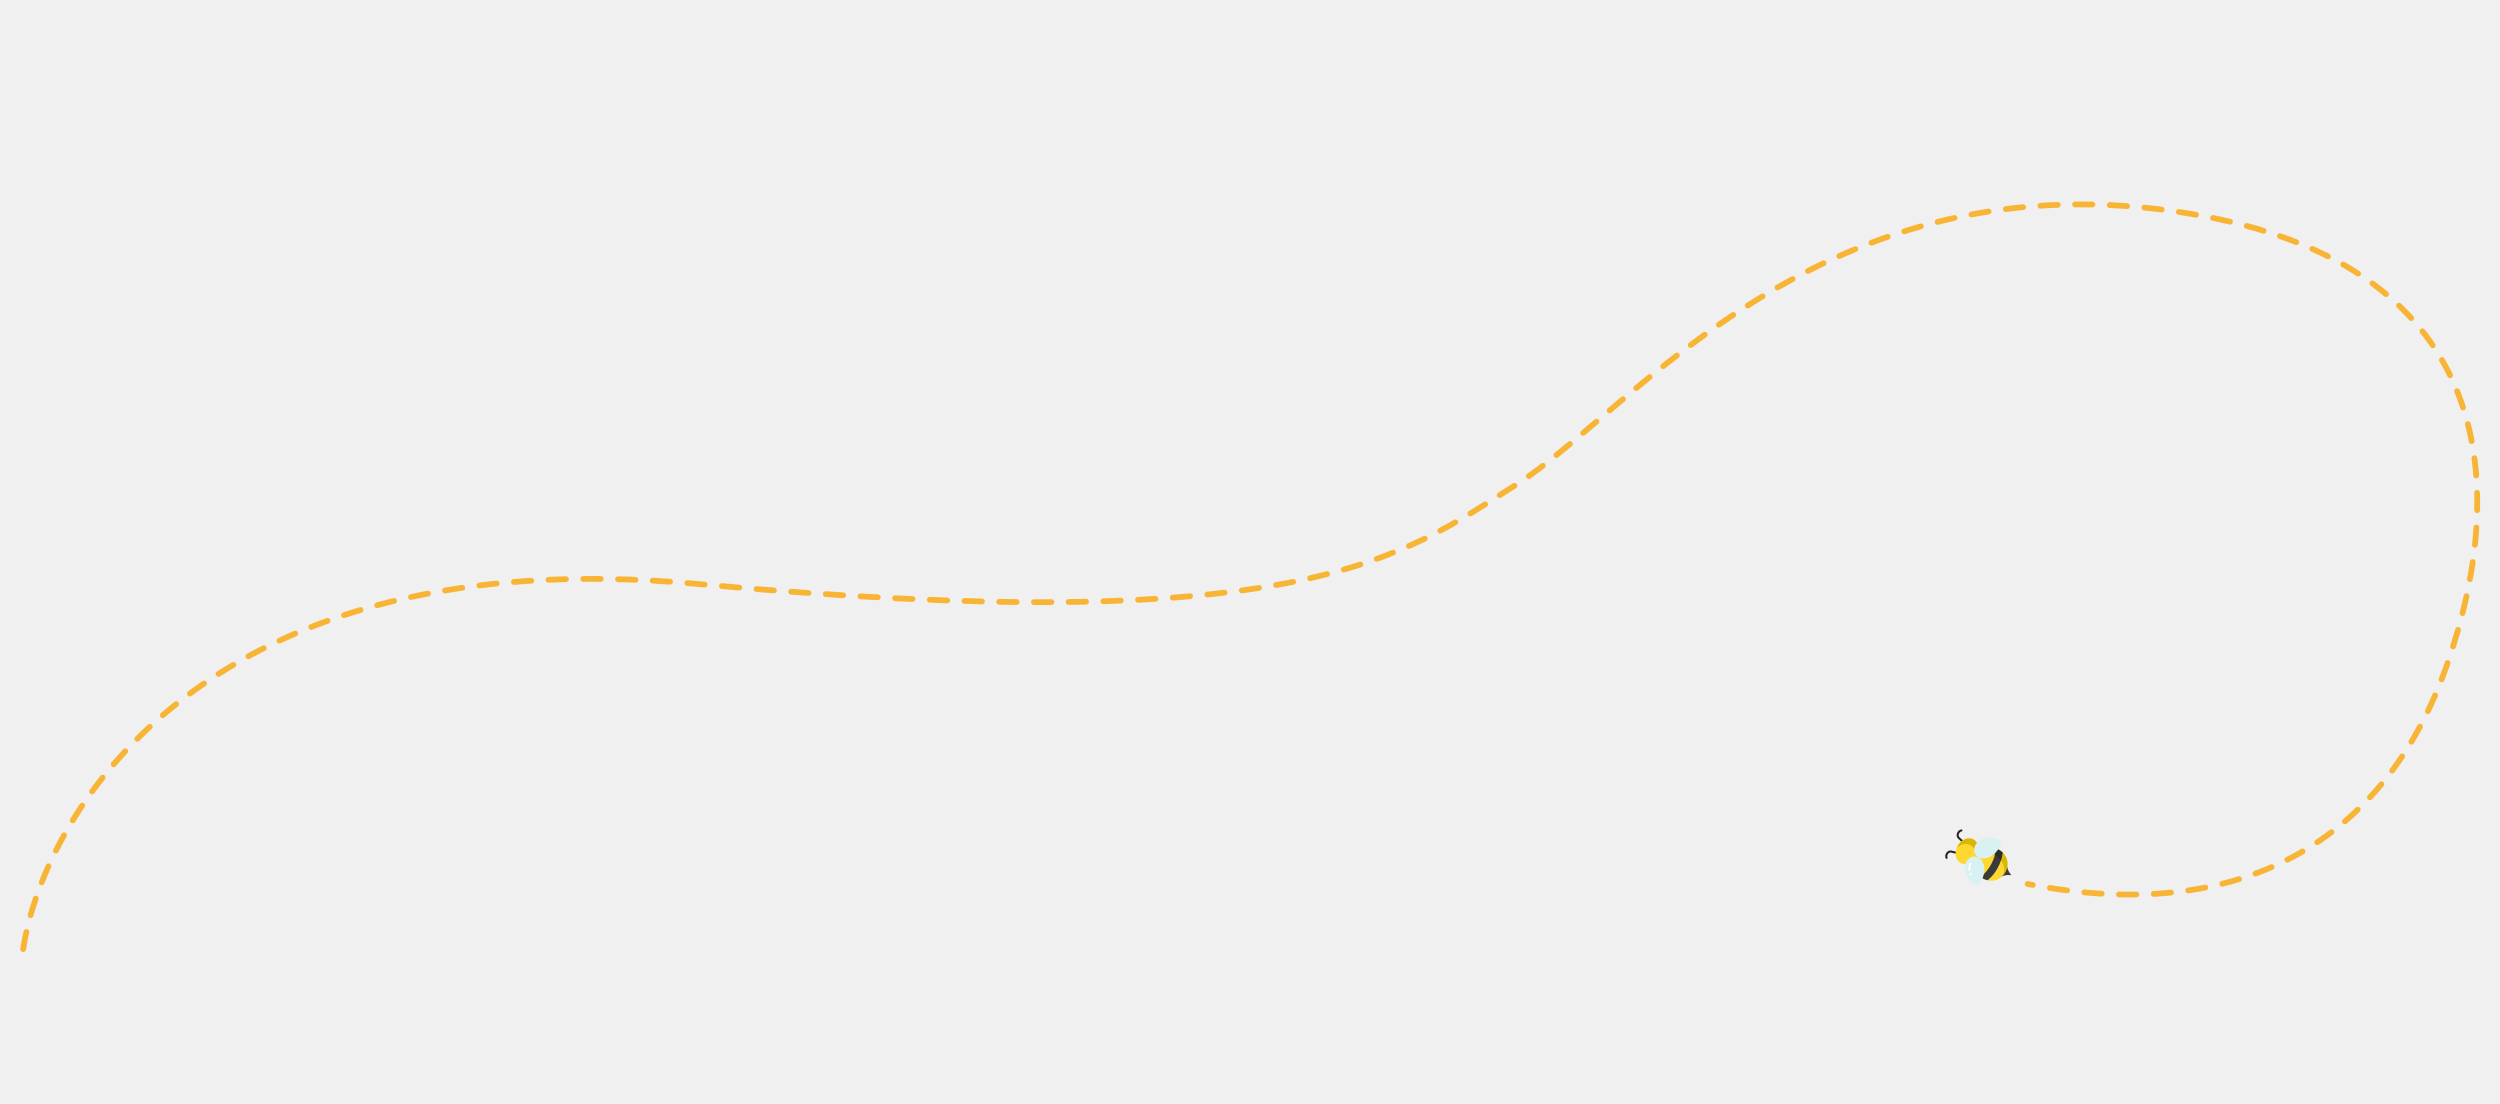
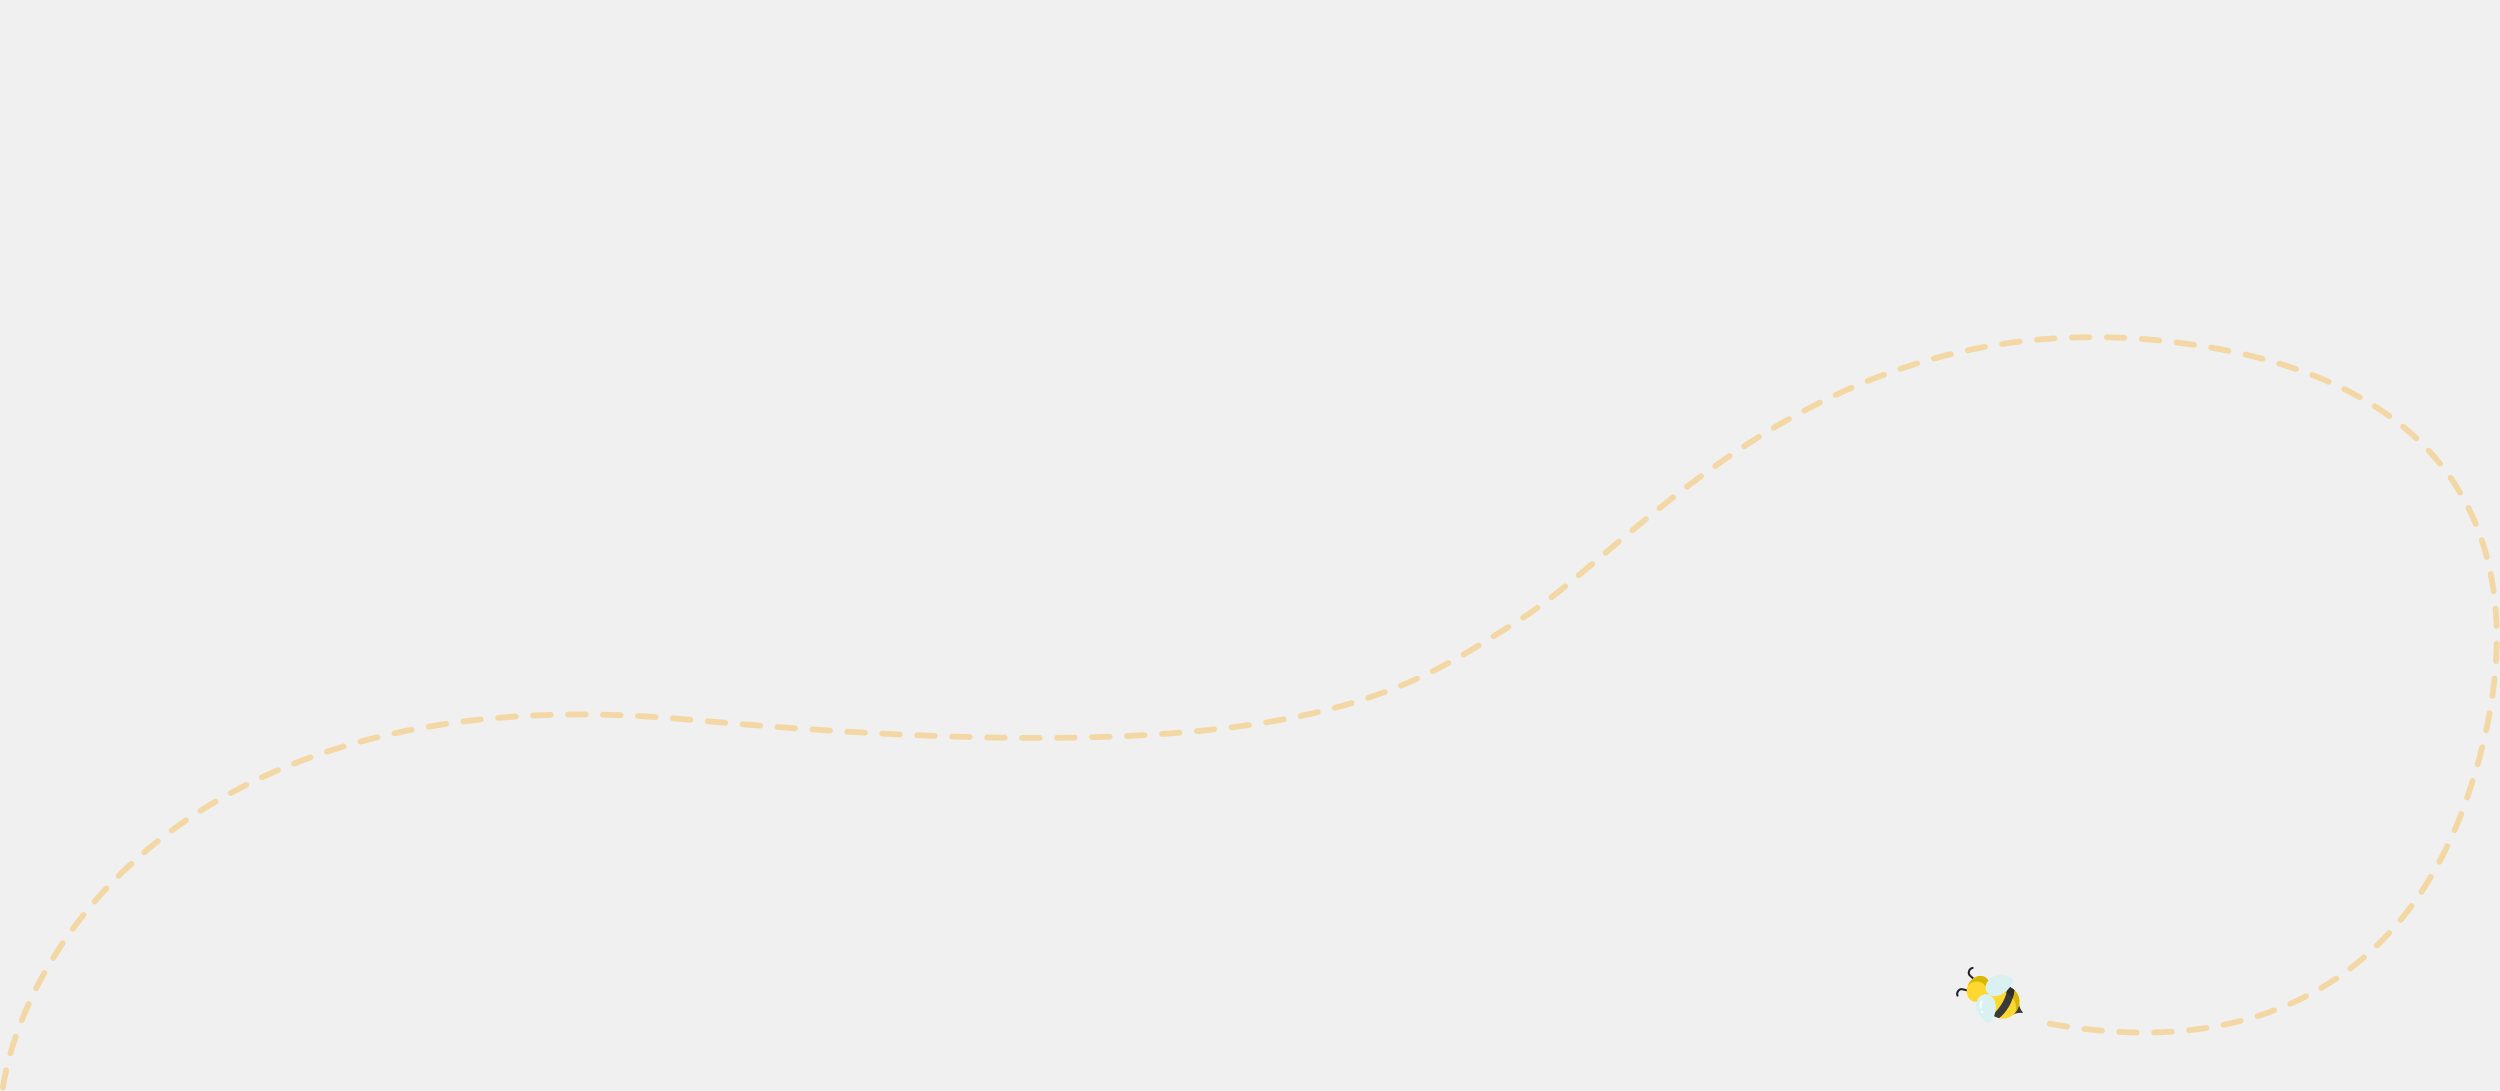
- <svg xmlns="http://www.w3.org/2000/svg" width="1728" height="763" viewBox="0 0 1728 763" fill="none">
-   <path d="M16 656C31 559 144.9 372.7 480.5 403.5C900 442 968 385.5 1048 335C1128 284.5 1260 104.5 1515.5 148C1719.9 182.8 1737.45 328.464 1691 460.5C1648.72 580.701 1549.1 640.2 1401.5 611" stroke="#F8B535" stroke-width="4" stroke-linecap="round" stroke-dasharray="12 12" />
-   <g clip-path="url(#clip0_45_1284)">
-     <path d="M1348.83 587.913C1347.21 587.524 1345.39 588.703 1344.76 590.566C1344.44 591.513 1344.47 592.478 1344.85 593.286C1345.01 593.633 1345.43 593.784 1345.77 593.62C1346.12 593.458 1346.27 593.044 1346.11 592.695C1345.89 592.222 1345.88 591.607 1346.08 591.011C1346.47 589.847 1347.58 589.044 1348.51 589.265L1353.36 590.432C1353.67 590.506 1353.98 590.357 1354.13 590.087C1354.16 590.035 1354.18 589.979 1354.19 589.918C1354.28 589.544 1354.05 589.171 1353.68 589.079L1348.83 587.913ZM1355.67 573.304C1354.79 573.427 1353.96 573.93 1353.34 574.715C1352.13 576.255 1352.14 578.432 1353.35 579.575L1356.97 582.997C1357.25 583.26 1357.69 583.246 1357.96 582.967C1358 582.922 1358.03 582.874 1358.06 582.822C1358.21 582.552 1358.16 582.206 1357.93 581.985L1354.3 578.564C1353.61 577.912 1353.67 576.541 1354.44 575.575C1354.83 575.079 1355.35 574.754 1355.86 574.681C1356.24 574.626 1356.51 574.275 1356.45 573.894C1356.4 573.514 1356.05 573.249 1355.67 573.304Z" fill="#232323" />
-     <path d="M1387.05 596.839C1387.05 596.839 1387.16 601.489 1389.82 604.324C1390.07 604.588 1389.85 604.995 1389.49 604.932C1385.66 604.251 1381.71 606.704 1381.71 606.704L1387.05 596.839Z" fill="#3A3A3A" />
-     <path d="M1370.36 607.114C1363.8 603.562 1362.34 589.834 1362.34 589.834C1362.34 589.834 1374.63 583.558 1381.19 587.109C1387.75 590.661 1389.08 597.174 1386.09 602.697C1383.1 608.22 1376.92 610.665 1370.36 607.114Z" fill="#FFD731" />
-     <path d="M1379.69 586.508C1379.54 588.12 1379.23 589.721 1378.79 591.301C1374.17 588.897 1366.81 591.232 1362.82 592.851C1362.46 591.053 1362.34 589.835 1362.34 589.835C1362.34 589.835 1372.93 584.428 1379.69 586.508ZM1383.02 594.748C1383.61 592.945 1384 591.113 1384.19 589.283C1388.09 592.952 1388.54 598.163 1386.08 602.694C1385.69 603.427 1385.23 604.093 1384.73 604.714C1385.83 601.273 1385.33 597.656 1383.02 594.748Z" fill="#D9B705" />
-     <path d="M1381.19 587.117C1382.36 587.752 1383.35 588.483 1384.2 589.287C1383.82 592.856 1382.69 596.442 1380.84 599.854C1378.99 603.266 1376.61 606.172 1373.83 608.443C1372.69 608.173 1371.54 607.742 1370.36 607.107C1369.89 606.85 1369.45 606.535 1369.03 606.173C1371.93 603.889 1374.39 600.907 1376.29 597.392C1378.2 593.877 1379.35 590.185 1379.68 586.511C1380.21 586.663 1380.71 586.86 1381.19 587.117Z" fill="#3A3A3A" />
-     <path d="M1381.18 587.113C1381.6 587.339 1381.98 587.564 1382.35 587.817C1382.69 588.04 1383.03 588.278 1383.34 588.523C1383.63 588.774 1383.93 589.025 1384.19 589.283C1384 591.113 1383.61 592.945 1383.02 594.748C1382.01 593.456 1380.63 592.298 1378.89 591.356L1378.79 591.302C1379.23 589.721 1379.54 588.121 1379.69 586.508C1379.95 586.575 1380.2 586.671 1380.46 586.774C1380.7 586.87 1380.94 586.981 1381.18 587.113Z" fill="#2D2D2D" />
-     <path d="M1366.19 591.923C1368.63 587.415 1367.67 582.17 1364.05 580.207C1360.42 578.245 1355.51 580.307 1353.07 584.815C1350.63 589.322 1351.59 594.567 1355.21 596.53C1358.84 598.492 1363.75 596.43 1366.19 591.923Z" fill="#FFD731" />
-     <path d="M1364.05 580.215C1367.67 582.178 1368.63 587.42 1366.19 591.922C1365.99 592.296 1365.78 592.648 1365.54 592.984C1366.14 589.271 1364.81 585.744 1361.91 584.17C1358.99 582.589 1355.3 583.42 1352.51 585.964C1352.66 585.581 1352.86 585.185 1353.06 584.811C1355.5 580.309 1360.42 578.252 1364.05 580.215Z" fill="#D9B705" />
-     <path d="M1365.86 611.532C1366.85 612.044 1368.08 611.666 1368.64 610.695C1371.58 605.588 1373.12 598.95 1369.33 594.19C1367.58 592.019 1365.09 591.516 1362.91 592.306C1360.73 593.095 1358.85 595.177 1358.32 598.175C1357.2 604.629 1361.24 609.161 1365.86 611.532Z" fill="#DAF1F2" />
-     <path d="M1367.13 581.911C1364.91 583.998 1364.19 586.709 1364.72 588.966C1365.25 591.223 1367.03 593.029 1369.81 593.31C1375.87 593.883 1380.58 588.967 1383.25 583.712C1383.76 582.713 1383.4 581.479 1382.43 580.924C1377.93 578.358 1371.92 577.448 1367.13 581.911Z" fill="#DAF1F2" />
-     <path d="M1361.26 596.71C1360.95 597.276 1360.74 597.901 1360.62 598.575C1360.46 599.469 1360.43 600.354 1360.51 601.202C1360.55 601.583 1360.9 601.861 1361.28 601.82C1361.52 601.797 1361.71 601.654 1361.82 601.46C1361.88 601.34 1361.91 601.201 1361.9 601.057C1361.82 600.337 1361.85 599.581 1361.99 598.814C1362.08 598.29 1362.25 597.805 1362.48 597.371C1362.66 597.034 1362.54 596.612 1362.2 596.429C1361.86 596.246 1361.44 596.372 1361.26 596.71ZM1361.42 604.273C1361.48 604.389 1361.54 604.503 1361.61 604.617C1361.8 604.952 1362.22 605.069 1362.56 604.882C1362.67 604.816 1362.77 604.72 1362.83 604.607C1362.94 604.404 1362.94 604.151 1362.82 603.935L1362.67 603.645C1362.49 603.302 1362.07 603.165 1361.73 603.339C1361.39 603.513 1361.25 603.93 1361.42 604.273Z" fill="#F9FEFC" />
+ <svg xmlns="http://www.w3.org/2000/svg" width="1715" height="748" viewBox="0 0 1715 748" fill="none">
+   <path d="M2 746C17.128 649 132.002 462.7 470.471 493.5C893.557 532 962.138 475.5 1042.82 425C1123.51 374.5 1256.63 194.5 1514.32 238C1720.47 272.8 1738.16 418.464 1691.32 550.5C1648.67 670.701 1548.21 730.2 1399.34 701" stroke="#F8B535" stroke-opacity="0.4" stroke-width="4" stroke-linecap="round" stroke-dasharray="12 12" />
+   <g clip-path="url(#clip0_895_834)">
+     <path d="M1346.23 677.913C1344.59 677.524 1342.75 678.703 1342.12 680.566C1341.8 681.513 1341.83 682.478 1342.21 683.286C1342.37 683.633 1342.79 683.784 1343.14 683.62C1343.49 683.458 1343.64 683.044 1343.48 682.695C1343.26 682.222 1343.25 681.607 1343.45 681.011C1343.84 679.847 1344.97 679.044 1345.9 679.265L1350.79 680.432C1351.1 680.506 1351.42 680.357 1351.57 680.087C1351.6 680.035 1351.62 679.979 1351.63 679.918C1351.72 679.544 1351.49 679.171 1351.12 679.079L1346.23 677.913ZM1353.12 663.304C1352.23 663.427 1351.4 663.93 1350.78 664.715C1349.56 666.255 1349.56 668.432 1350.78 669.575L1354.44 672.997C1354.72 673.26 1355.16 673.246 1355.43 672.967C1355.47 672.922 1355.51 672.874 1355.53 672.822C1355.68 672.552 1355.63 672.206 1355.4 671.985L1351.74 668.564C1351.04 667.912 1351.11 666.541 1351.88 665.575C1352.27 665.079 1352.79 664.754 1353.32 664.681C1353.7 664.626 1353.97 664.275 1353.91 663.894C1353.86 663.514 1353.51 663.249 1353.12 663.304Z" fill="#232323" />
+     <path d="M1384.77 686.839C1384.77 686.839 1384.88 691.489 1387.56 694.324C1387.81 694.588 1387.59 694.995 1387.23 694.932C1383.37 694.251 1379.38 696.704 1379.38 696.704L1384.77 686.839Z" fill="#3A3A3A" />
+     <path d="M1367.94 697.114C1361.32 693.562 1359.85 679.834 1359.85 679.834C1359.85 679.834 1372.25 673.558 1378.86 677.109C1385.48 680.661 1386.82 687.174 1383.8 692.697C1380.79 698.22 1374.55 700.665 1367.94 697.114Z" fill="#FFD731" />
+     <path d="M1377.35 676.508C1377.2 678.12 1376.89 679.721 1376.44 681.301C1371.78 678.897 1364.35 681.232 1360.34 682.851C1359.97 681.053 1359.85 679.835 1359.85 679.835C1359.85 679.835 1370.53 674.428 1377.35 676.508ZM1380.71 684.748C1381.3 682.945 1381.7 681.113 1381.89 679.283C1385.81 682.952 1386.27 688.163 1383.8 692.694C1383.4 693.427 1382.94 694.093 1382.43 694.714C1383.54 691.273 1383.04 687.656 1380.71 684.748Z" fill="#D9B705" />
+     <path d="M1378.86 677.117C1380.04 677.752 1381.04 678.483 1381.9 679.287C1381.51 682.856 1380.37 686.442 1378.51 689.854C1376.64 693.266 1374.24 696.172 1371.43 698.443C1370.29 698.173 1369.12 697.742 1367.94 697.107C1367.46 696.85 1367.02 696.535 1366.6 696.173C1369.52 693.889 1372 690.907 1373.92 687.392C1375.84 683.877 1377 680.185 1377.34 676.511C1377.87 676.663 1378.38 676.86 1378.86 677.117Z" fill="#3A3A3A" />
+     <path d="M1378.85 677.113C1379.28 677.339 1379.66 677.564 1380.03 677.817C1380.37 678.04 1380.71 678.278 1381.03 678.523C1381.32 678.774 1381.62 679.025 1381.89 679.283C1381.7 681.113 1381.3 682.945 1380.71 684.748C1379.69 683.456 1378.29 682.298 1376.54 681.356L1376.44 681.302C1376.89 679.721 1377.2 678.121 1377.35 676.508C1377.61 676.575 1377.86 676.671 1378.12 676.774C1378.37 676.87 1378.61 676.981 1378.85 677.113Z" fill="#2D2D2D" />
+     <path d="M1363.74 681.923C1366.2 677.415 1365.23 672.17 1361.57 670.207C1357.92 668.245 1352.96 670.307 1350.5 674.815C1348.04 679.322 1349 684.567 1352.66 686.53C1356.31 688.492 1361.27 686.43 1363.74 681.923Z" fill="#FFD731" />
+     <path d="M1361.57 670.215C1365.23 672.178 1366.19 677.42 1363.73 681.922C1363.53 682.296 1363.32 682.648 1363.08 682.984C1363.68 679.271 1362.34 675.744 1359.41 674.17C1356.47 672.589 1352.75 673.42 1349.94 675.964C1350.09 675.581 1350.29 675.185 1350.49 674.811C1352.95 670.309 1357.92 668.252 1361.57 670.215Z" fill="#D9B705" />
+     <path d="M1363.4 701.532C1364.4 702.044 1365.64 701.666 1366.2 700.695C1369.17 695.588 1370.72 688.95 1366.9 684.19C1365.13 682.019 1362.63 681.516 1360.43 682.306C1358.23 683.095 1356.33 685.177 1355.79 688.175C1354.67 694.629 1358.74 699.161 1363.4 701.532Z" fill="#DAF1F2" />
+     <path d="M1364.68 671.911C1362.44 673.998 1361.72 676.709 1362.25 678.966C1362.79 681.223 1364.58 683.029 1367.38 683.31C1373.49 683.883 1378.25 678.967 1380.94 673.712C1381.45 672.713 1381.09 671.479 1380.11 670.924C1375.57 668.358 1369.51 667.448 1364.68 671.911Z" fill="#DAF1F2" />
+     <path d="M1358.76 686.71C1358.45 687.276 1358.23 687.901 1358.11 688.575C1357.95 689.469 1357.92 690.354 1358.01 691.202C1358.05 691.583 1358.39 691.861 1358.78 691.82C1359.02 691.797 1359.22 691.654 1359.32 691.46C1359.39 691.34 1359.42 691.201 1359.4 691.057C1359.33 690.337 1359.36 689.581 1359.49 688.814C1359.59 688.29 1359.75 687.805 1359.99 687.371C1360.17 687.034 1360.05 686.612 1359.71 686.429C1359.37 686.246 1358.94 686.372 1358.76 686.71ZM1358.92 694.273C1358.99 694.389 1359.05 694.503 1359.11 694.617C1359.3 694.952 1359.73 695.069 1360.07 694.882C1360.19 694.816 1360.28 694.72 1360.34 694.607C1360.45 694.404 1360.46 694.151 1360.33 693.935L1360.18 693.645C1360 693.302 1359.58 693.165 1359.24 693.339C1358.89 693.513 1358.75 693.93 1358.92 694.273Z" fill="#F9FEFC" />
  </g>
  <defs>
-     <clipPath id="clip0_45_1284">
-       <rect width="52.342" height="52.342" fill="white" transform="translate(1334.27 604.396) rotate(-61.5636)" />
+     <clipPath id="clip0_895_834">
+       <rect width="52.444" height="52.688" fill="white" transform="matrix(0.479322 -0.877639 0.881034 0.473054 1331.54 694.396)" />
    </clipPath>
  </defs>
</svg>
